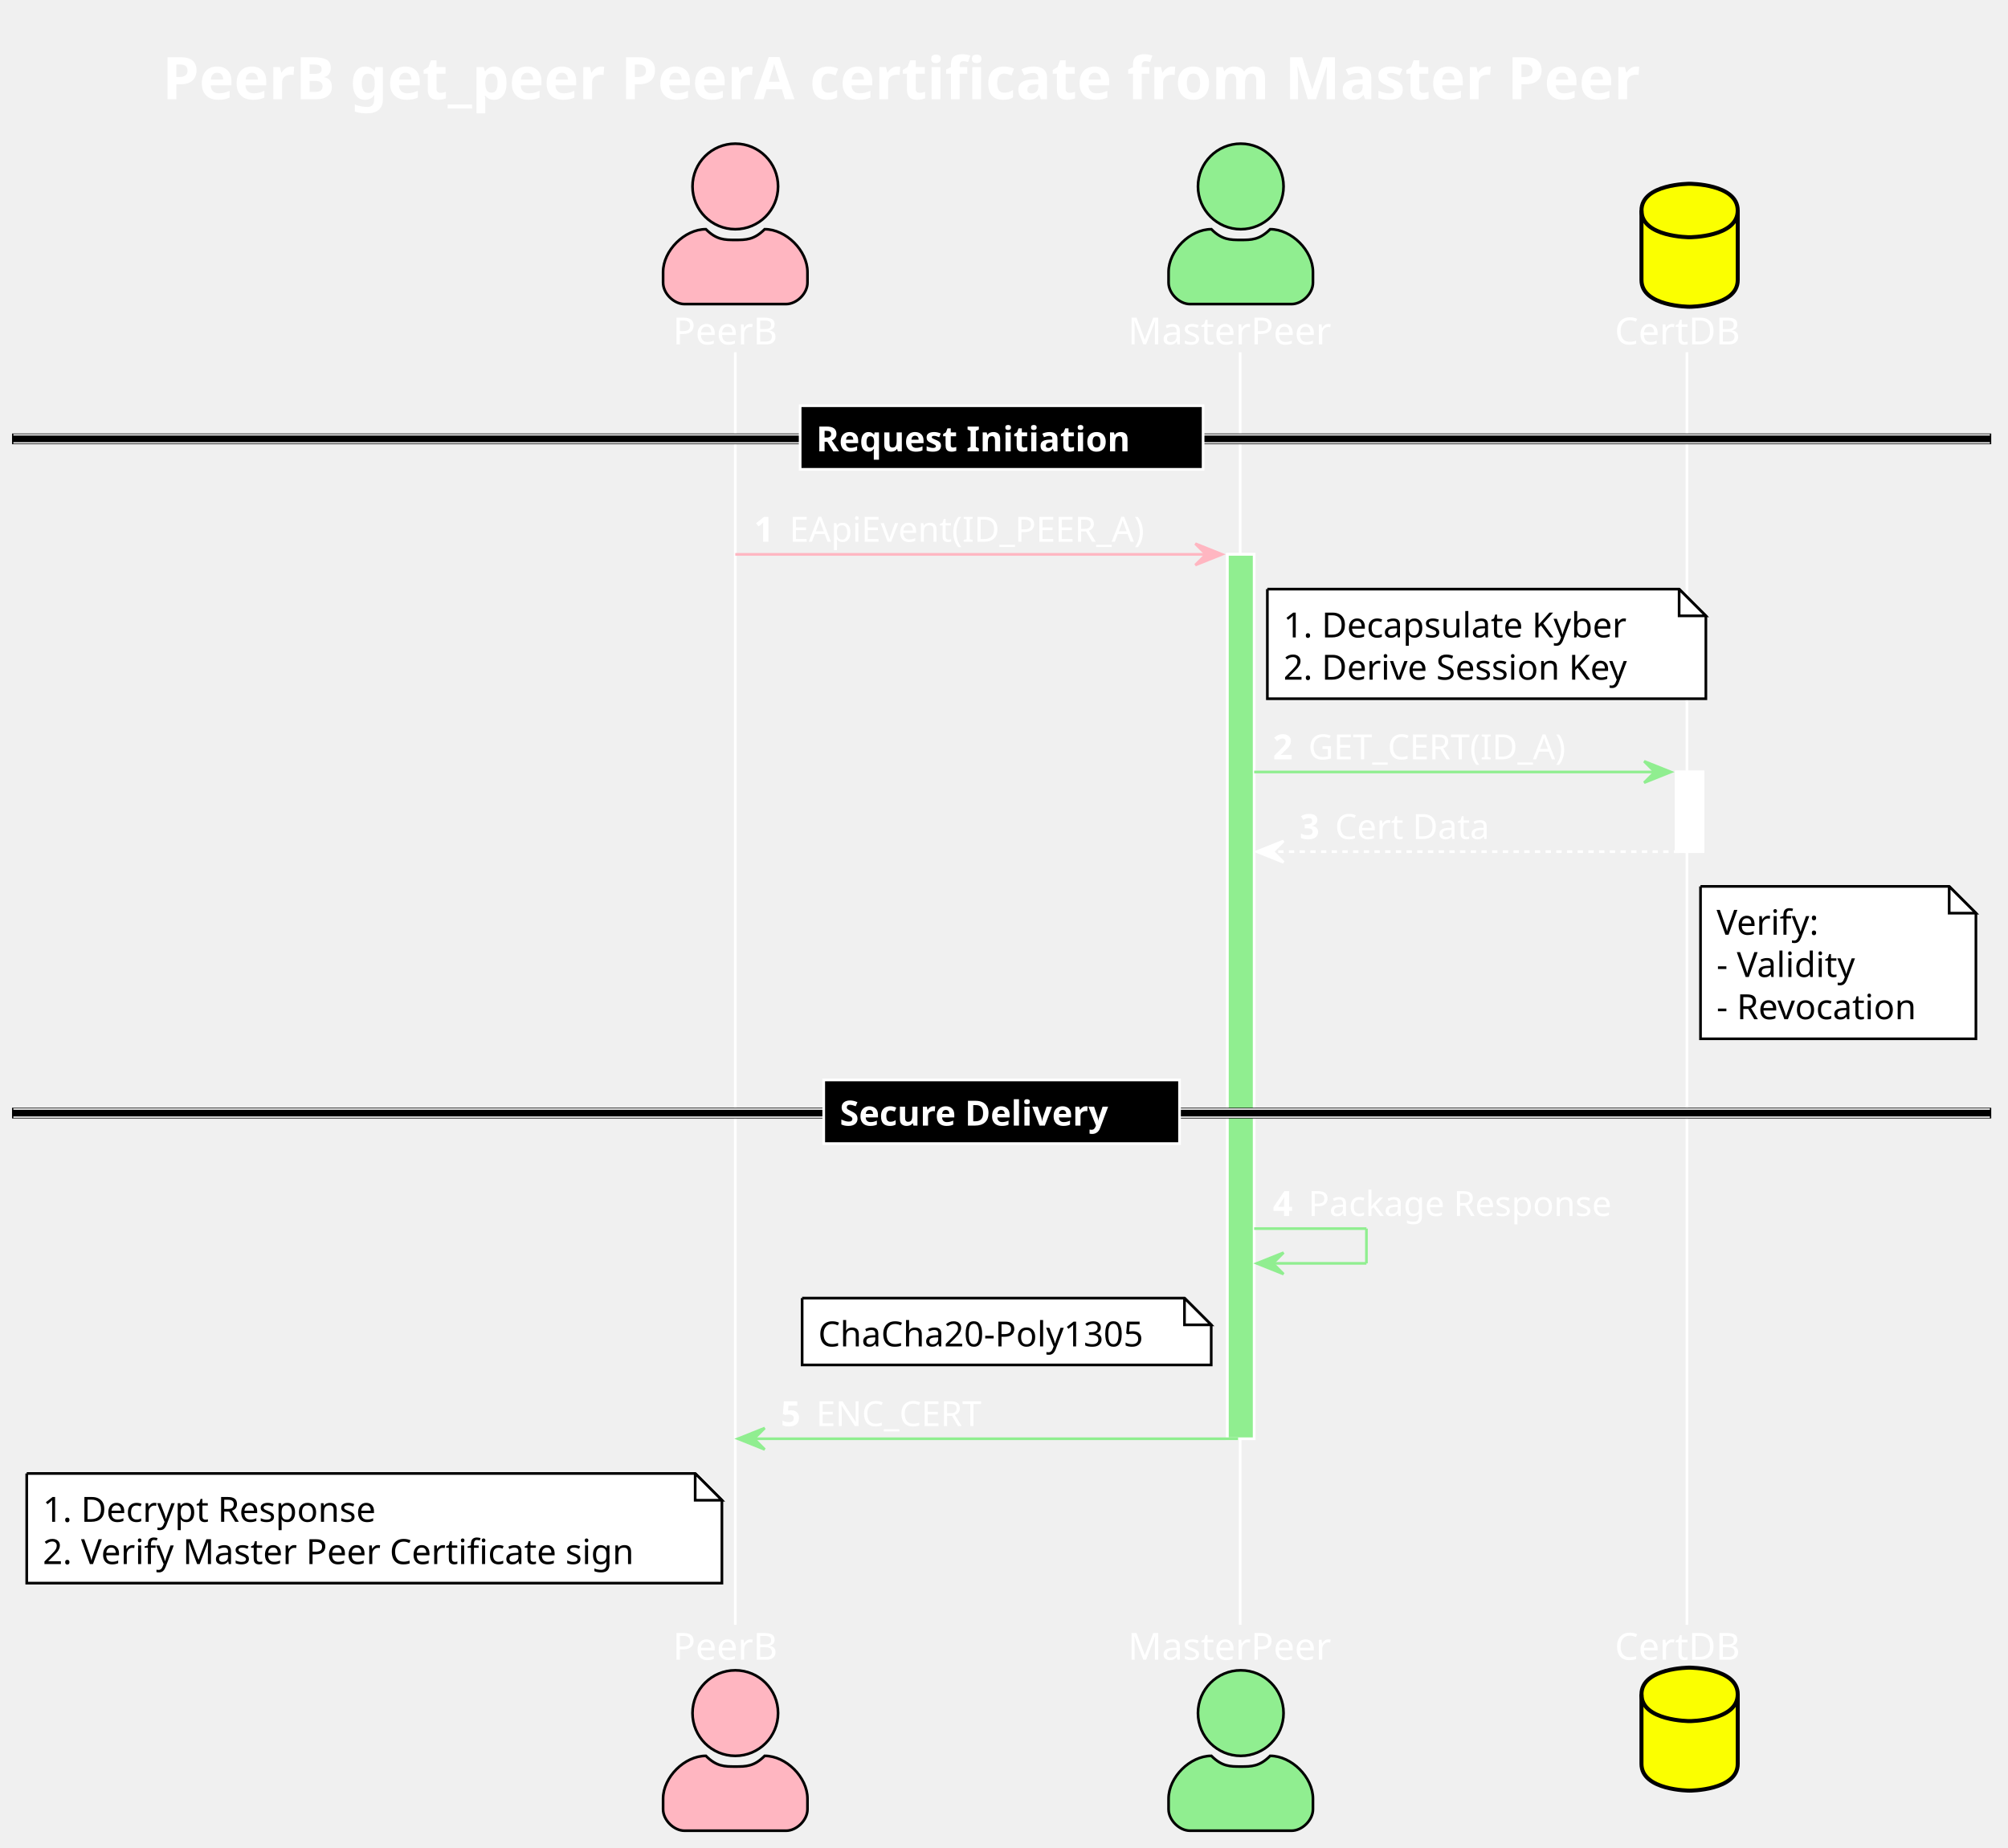
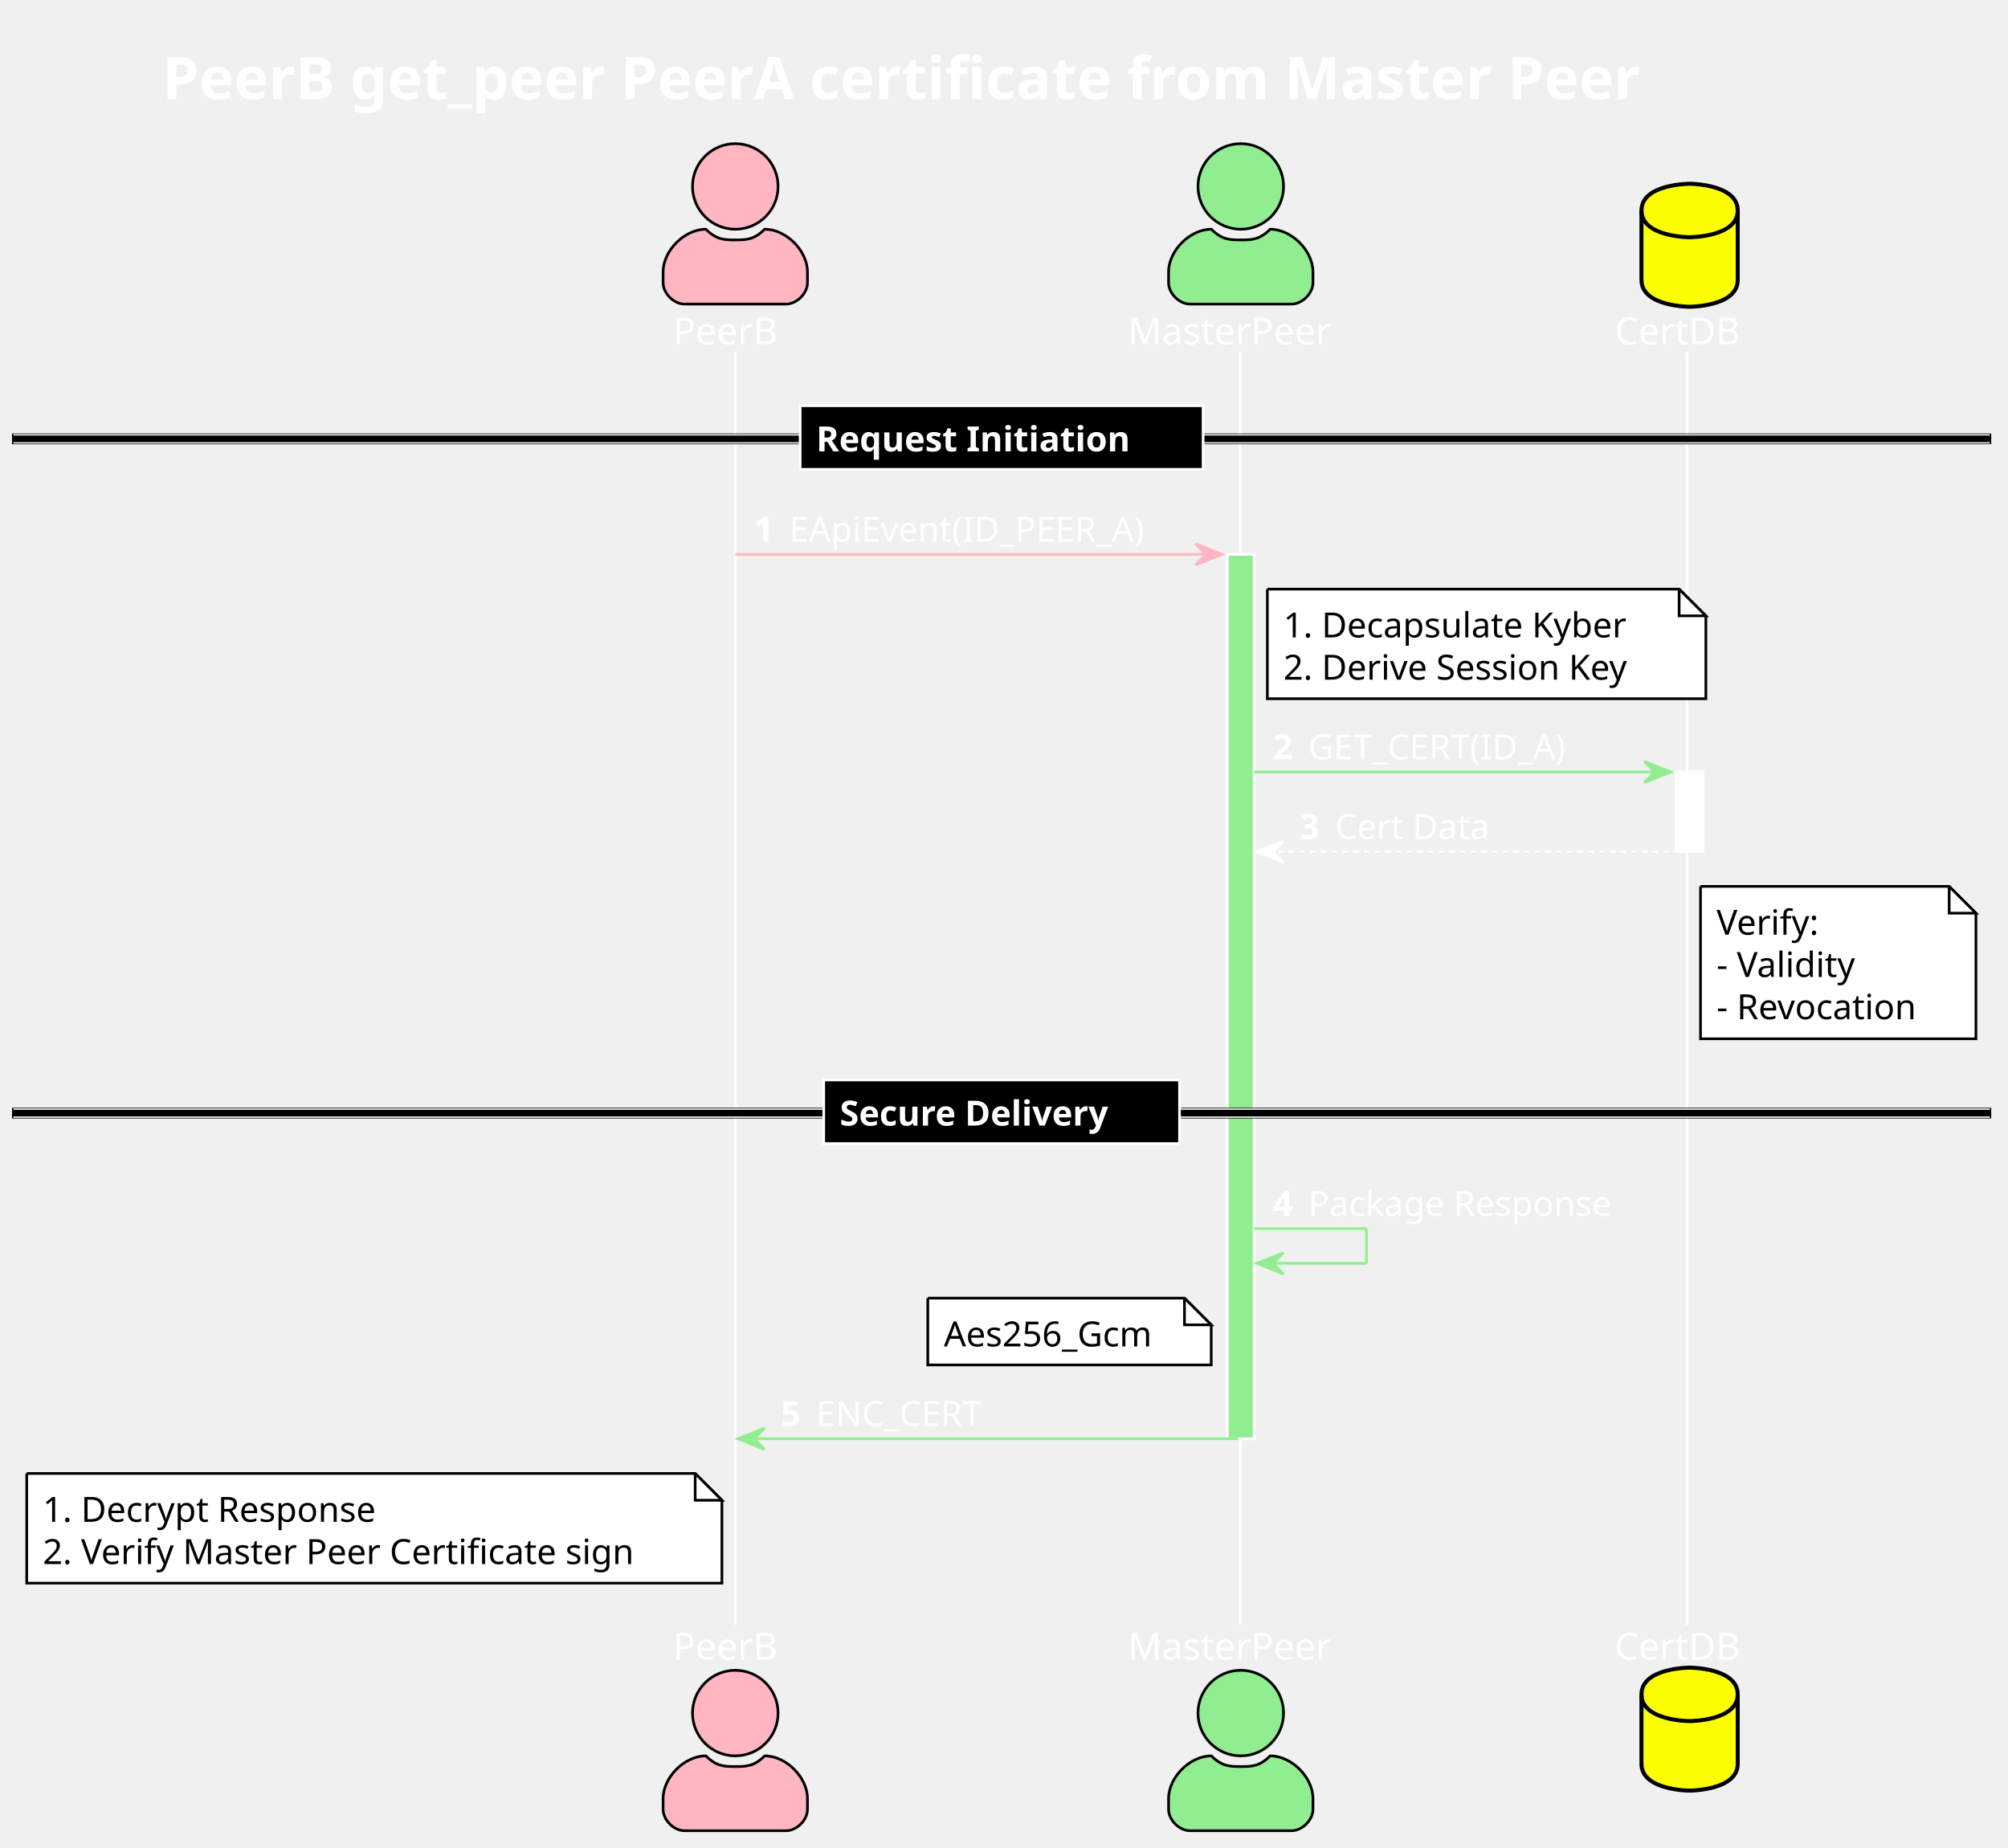
<svg xmlns="http://www.w3.org/2000/svg" contentStyleType="text/css" data-diagram-type="SEQUENCE" height="691px" preserveAspectRatio="none" style="width:751px;height:691px;background:#000000;" version="1.1" viewBox="0 0 751 691" width="751px" zoomAndPan="magnify">
  <defs />
  <g>
    <text fill="#FFFFFF" font-family="Verdana" font-size="22" font-weight="bold" lengthAdjust="spacing" textLength="626.871" x="60.678" y="37.118">PeerB get_peer PeerA certificate from Master Peer</text>
    <g>
      <rect fill="#90EE90" height="330.793" style="stroke:#FFFFFF;stroke-width:1;" width="10" x="459.053" y="207.351" />
    </g>
    <g>
      <rect fill="#FFFFFF" height="29.799" style="stroke:#FFFFFF;stroke-width:1;" width="10" x="626.919" y="288.748" />
    </g>
    <g>
      <rect fill="#000000" fill-opacity="0" height="475.99" width="8" x="271" y="131.752" />
      <line style="stroke:#FFFFFF;stroke-width:1;" x1="275" x2="275" y1="131.752" y2="607.742" />
    </g>
    <g>
      <rect fill="#000000" fill-opacity="0" height="475.99" width="8" x="460.053" y="131.752" />
      <line style="stroke:#FFFFFF;stroke-width:1;" x1="463.838" x2="463.838" y1="131.752" y2="607.742" />
    </g>
    <g>
      <rect fill="#000000" fill-opacity="0" height="475.99" width="8" x="627.919" y="131.752" />
      <line style="stroke:#FFFFFF;stroke-width:1;" x1="630.924" x2="630.924" y1="131.752" y2="607.742" />
    </g>
    <g class="participant participant-head" data-participant="PB">
      <text fill="#FFFFFF" font-family="Verdana" font-size="14" lengthAdjust="spacing" textLength="40.694" x="251.653" y="128.812">PeerB</text>
      <ellipse cx="275" cy="69.737" fill="#FFB6C1" rx="16" ry="16" style="stroke:#000000;stroke-width:1;" />
      <path d="M275,89.737 C279,89.737 282,89.737 286,85.737 C294,85.737 302,93.737 302,101.737 L302,105.737 C302,109.737 298,113.737 294,113.737 L256,113.737 C252,113.737 248,109.737 248,105.737 L248,101.737 C248,93.737 256,85.737 264,85.737 C268,89.737 271,89.737 275,89.737" fill="#FFB6C1" style="stroke:#000000;stroke-width:1;" />
    </g>
    <g class="participant participant-tail" data-participant="PB">
      <text fill="#FFFFFF" font-family="Verdana" font-size="14" lengthAdjust="spacing" textLength="40.694" x="251.653" y="620.817">PeerB</text>
      <ellipse cx="275" cy="640.756" fill="#FFB6C1" rx="16" ry="16" style="stroke:#000000;stroke-width:1;" />
      <path d="M275,660.756 C279,660.756 282,660.756 286,656.756 C294,656.756 302,664.756 302,672.756 L302,676.756 C302,680.756 298,684.756 294,684.756 L256,684.756 C252,684.756 248,680.756 248,676.756 L248,672.756 C248,664.756 256,656.756 264,656.756 C268,660.756 271,660.756 275,660.756" fill="#FFB6C1" style="stroke:#000000;stroke-width:1;" />
    </g>
    <g class="participant participant-head" data-participant="MP">
      <text fill="#FFFFFF" font-family="Verdana" font-size="14" lengthAdjust="spacing" textLength="78.429" x="421.838" y="128.812">MasterPeer</text>
      <ellipse cx="464.053" cy="69.737" fill="#90EE90" rx="16" ry="16" style="stroke:#000000;stroke-width:1;" />
      <path d="M464.053,89.737 C468.053,89.737 471.053,89.737 475.053,85.737 C483.053,85.737 491.053,93.737 491.053,101.737 L491.053,105.737 C491.053,109.737 487.053,113.737 483.053,113.737 L445.053,113.737 C441.053,113.737 437.053,109.737 437.053,105.737 L437.053,101.737 C437.053,93.737 445.053,85.737 453.053,85.737 C457.053,89.737 460.053,89.737 464.053,89.737" fill="#90EE90" style="stroke:#000000;stroke-width:1;" />
    </g>
    <g class="participant participant-tail" data-participant="MP">
      <text fill="#FFFFFF" font-family="Verdana" font-size="14" lengthAdjust="spacing" textLength="78.429" x="421.838" y="620.817">MasterPeer</text>
      <ellipse cx="464.053" cy="640.756" fill="#90EE90" rx="16" ry="16" style="stroke:#000000;stroke-width:1;" />
      <path d="M464.053,660.756 C468.053,660.756 471.053,660.756 475.053,656.756 C483.053,656.756 491.053,664.756 491.053,672.756 L491.053,676.756 C491.053,680.756 487.053,684.756 483.053,684.756 L445.053,684.756 C441.053,684.756 437.053,680.756 437.053,676.756 L437.053,672.756 C437.053,664.756 445.053,656.756 453.053,656.756 C457.053,660.756 460.053,660.756 464.053,660.756" fill="#90EE90" style="stroke:#000000;stroke-width:1;" />
    </g>
    <g class="participant participant-head" data-participant="DB">
      <text fill="#FFFFFF" font-family="Verdana" font-size="14" lengthAdjust="spacing" textLength="49.991" x="603.924" y="128.812">CertDB</text>
      <path d="M613.919,78.737 C613.919,68.737 631.919,68.737 631.919,68.737 C631.919,68.737 649.919,68.737 649.919,78.737 L649.919,104.737 C649.919,114.737 631.919,114.737 631.919,114.737 C631.919,114.737 613.919,114.737 613.919,104.737 L613.919,78.737" fill="#FBFF00" style="stroke:#000000;stroke-width:1.5;" />
      <path d="M613.919,78.737 C613.919,88.737 631.919,88.737 631.919,88.737 C631.919,88.737 649.919,88.737 649.919,78.737" fill="none" style="stroke:#000000;stroke-width:1.5;" />
    </g>
    <g class="participant participant-tail" data-participant="DB">
      <text fill="#FFFFFF" font-family="Verdana" font-size="14" lengthAdjust="spacing" textLength="49.991" x="603.924" y="620.817">CertDB</text>
      <path d="M613.919,633.756 C613.919,623.756 631.919,623.756 631.919,623.756 C631.919,623.756 649.919,623.756 649.919,633.756 L649.919,659.756 C649.919,669.756 631.919,669.756 631.919,669.756 C631.919,669.756 613.919,669.756 613.919,659.756 L613.919,633.756" fill="#FBFF00" style="stroke:#000000;stroke-width:1.5;" />
      <path d="M613.919,633.756 C613.919,643.756 631.919,643.756 631.919,643.756 C631.919,643.756 649.919,643.756 649.919,633.756" fill="none" style="stroke:#000000;stroke-width:1.5;" />
    </g>
    <g>
      <rect fill="#90EE90" height="330.793" style="stroke:#FFFFFF;stroke-width:1;" width="10" x="459.053" y="207.351" />
    </g>
    <g>
      <rect fill="#FFFFFF" height="29.799" style="stroke:#FFFFFF;stroke-width:1;" width="10" x="626.919" y="288.748" />
    </g>
    <rect fill="#000000" height="3" style="stroke:#000000;stroke-width:1;" width="739.227" x="5" y="162.652" />
    <line style="stroke:#FFFFFF;stroke-width:0.5;" x1="5" x2="744.227" y1="162.652" y2="162.652" />
    <line style="stroke:#FFFFFF;stroke-width:0.5;" x1="5" x2="744.227" y1="165.652" y2="165.652" />
    <rect fill="#000000" height="23.799" style="stroke:#FFFFFF;stroke-width:1;" width="150.709" x="299.259" y="151.752" />
    <text fill="#FFFFFF" font-family="Verdana" font-size="13" font-weight="bold" lengthAdjust="spacing" textLength="132.266" x="305.259" y="168.822">Request Initiation</text>
    <g class="message" data-participant-1="PB" data-participant-2="MP">
      <polygon fill="#FFB6C1" points="447.053,203.351,457.053,207.351,447.053,211.351,451.053,207.351" style="stroke:#FFB6C1;stroke-width:1;" />
      <line style="stroke:#FFB6C1;stroke-width:1;" x1="275" x2="453.053" y1="207.351" y2="207.351" />
      <text fill="#FFFFFF" font-family="Verdana" font-size="13" font-weight="bold" lengthAdjust="spacing" textLength="9.242" x="282" y="202.621">1</text>
      <text fill="#FFFFFF" font-family="Verdana" font-size="13" lengthAdjust="spacing" textLength="151.81" x="295.242" y="202.621">EApiEvent(ID_PEER_A)</text>
    </g>
    <path d="M474,220.351 L474,261.351 L638,261.351 L638,230.351 L628,220.351 L474,220.351" fill="#FFFFFF" style="stroke:#000000;stroke-width:1;" />
    <path d="M628,220.351 L628,230.351 L638,230.351 L628,220.351" fill="#FFFFFF" style="stroke:#000000;stroke-width:1;" />
    <text fill="#000000" font-family="Verdana" font-size="13" lengthAdjust="spacing" textLength="139.909" x="480" y="238.42">1. Decapsulate Kyber</text>
    <text fill="#000000" font-family="Verdana" font-size="13" lengthAdjust="spacing" textLength="143.324" x="480" y="254.22">2. Derive Session Key</text>
    <g class="message" data-participant-1="MP" data-participant-2="DB">
      <polygon fill="#90EE90" points="614.919,284.748,624.919,288.748,614.919,292.748,618.919,288.748" style="stroke:#90EE90;stroke-width:1;" />
      <line style="stroke:#90EE90;stroke-width:1;" x1="469.053" x2="620.919" y1="288.748" y2="288.748" />
      <text fill="#FFFFFF" font-family="Verdana" font-size="13" font-weight="bold" lengthAdjust="spacing" textLength="9.242" x="476.053" y="284.019">2</text>
      <text fill="#FFFFFF" font-family="Verdana" font-size="13" lengthAdjust="spacing" textLength="113.369" x="489.295" y="284.019">GET_CERT(ID_A)</text>
    </g>
    <g class="message" data-participant-1="DB" data-participant-2="MP">
      <polygon fill="#FFFFFF" points="480.053,314.548,470.053,318.548,480.053,322.548,476.053,318.548" style="stroke:#FFFFFF;stroke-width:1;" />
      <line style="stroke:#FFFFFF;stroke-width:1;stroke-dasharray:2.0,2.0;" x1="474.053" x2="630.919" y1="318.548" y2="318.548" />
      <text fill="#FFFFFF" font-family="Verdana" font-size="13" font-weight="bold" lengthAdjust="spacing" textLength="9.242" x="486.053" y="313.818">3</text>
      <text fill="#FFFFFF" font-family="Verdana" font-size="13" lengthAdjust="spacing" textLength="62.816" x="499.295" y="313.818">Cert Data</text>
    </g>
    <path d="M636,331.548 L636,388.548 L739,388.548 L739,341.548 L729,331.548 L636,331.548" fill="#FFFFFF" style="stroke:#000000;stroke-width:1;" />
    <path d="M729,331.548 L729,341.548 L739,341.548 L729,331.548" fill="#FFFFFF" style="stroke:#000000;stroke-width:1;" />
    <text fill="#000000" font-family="Verdana" font-size="13" lengthAdjust="spacing" textLength="43.913" x="642" y="349.618">Verify:</text>
    <text fill="#000000" font-family="Verdana" font-size="13" lengthAdjust="spacing" textLength="58.786" x="642" y="365.417">- Validity</text>
    <text fill="#000000" font-family="Verdana" font-size="13" lengthAdjust="spacing" textLength="82.228" x="642" y="381.216">- Revocation</text>
    <rect fill="#000000" height="3" style="stroke:#000000;stroke-width:1;" width="739.227" x="5" y="414.846" />
    <line style="stroke:#FFFFFF;stroke-width:0.5;" x1="5" x2="744.227" y1="414.846" y2="414.846" />
    <line style="stroke:#FFFFFF;stroke-width:0.5;" x1="5" x2="744.227" y1="417.846" y2="417.846" />
    <rect fill="#000000" height="23.799" style="stroke:#FFFFFF;stroke-width:1;" width="133.076" x="308.076" y="403.946" />
    <text fill="#FFFFFF" font-family="Verdana" font-size="13" font-weight="bold" lengthAdjust="spacing" textLength="114.632" x="314.076" y="421.016">Secure Delivery</text>
    <g class="message" data-participant-1="MP" data-participant-2="MP">
      <line style="stroke:#90EE90;stroke-width:1;" x1="469.053" x2="511.053" y1="459.544" y2="459.544" />
      <line style="stroke:#90EE90;stroke-width:1;" x1="511.053" x2="511.053" y1="459.544" y2="472.544" />
      <line style="stroke:#90EE90;stroke-width:1;" x1="470.053" x2="511.053" y1="472.544" y2="472.544" />
      <polygon fill="#90EE90" points="480.053,468.544,470.053,472.544,480.053,476.544,476.053,472.544" style="stroke:#90EE90;stroke-width:1;" />
      <text fill="#FFFFFF" font-family="Verdana" font-size="13" font-weight="bold" lengthAdjust="spacing" textLength="9.242" x="476.053" y="454.815">4</text>
      <text fill="#FFFFFF" font-family="Verdana" font-size="13" lengthAdjust="spacing" textLength="120.624" x="489.295" y="454.815">Package Response</text>
    </g>
-     <path d="M300,485.544 L300,510.544 L453,510.544 L453,495.544 L443,485.544 L300,485.544" fill="#FFFFFF" style="stroke:#000000;stroke-width:1;" />
+     <path d="M347,485.544 L347,510.544 L453,510.544 L453,495.544 L443,485.544 L347,485.544" fill="#FFFFFF" style="stroke:#000000;stroke-width:1;" />
    <path d="M443,485.544 L443,495.544 L453,495.544 L443,485.544" fill="#FFFFFF" style="stroke:#000000;stroke-width:1;" />
-     <text fill="#000000" font-family="Verdana" font-size="13" lengthAdjust="spacing" textLength="132.704" x="306" y="503.614">ChaCha20-Poly1305</text>
+     <text fill="#000000" font-family="Verdana" font-size="13" lengthAdjust="spacing" textLength="85.96" x="353" y="503.614">Aes256_Gcm</text>
    <g class="message" data-participant-1="MP" data-participant-2="PB">
      <polygon fill="#90EE90" points="286,534.143,276,538.143,286,542.143,282,538.143" style="stroke:#90EE90;stroke-width:1;" />
      <line style="stroke:#90EE90;stroke-width:1;" x1="280" x2="463.053" y1="538.143" y2="538.143" />
      <text fill="#FFFFFF" font-family="Verdana" font-size="13" font-weight="bold" lengthAdjust="spacing" textLength="9.242" x="292" y="533.414">5</text>
      <text fill="#FFFFFF" font-family="Verdana" font-size="13" lengthAdjust="spacing" textLength="69.634" x="305.242" y="533.414">ENC_CERT</text>
    </g>
    <path d="M10,551.143 L10,592.143 L270,592.143 L270,561.143 L260,551.143 L10,551.143" fill="#FFFFFF" style="stroke:#000000;stroke-width:1;" />
    <path d="M260,551.143 L260,561.143 L270,561.143 L260,551.143" fill="#FFFFFF" style="stroke:#000000;stroke-width:1;" />
    <text fill="#000000" font-family="Verdana" font-size="13" lengthAdjust="spacing" textLength="135.421" x="16" y="569.213">1. Decrypt Response</text>
    <text fill="#000000" font-family="Verdana" font-size="13" lengthAdjust="spacing" textLength="239.992" x="16" y="585.012">2. Verify Master Peer Certificate sign</text>
  </g>
</svg>
